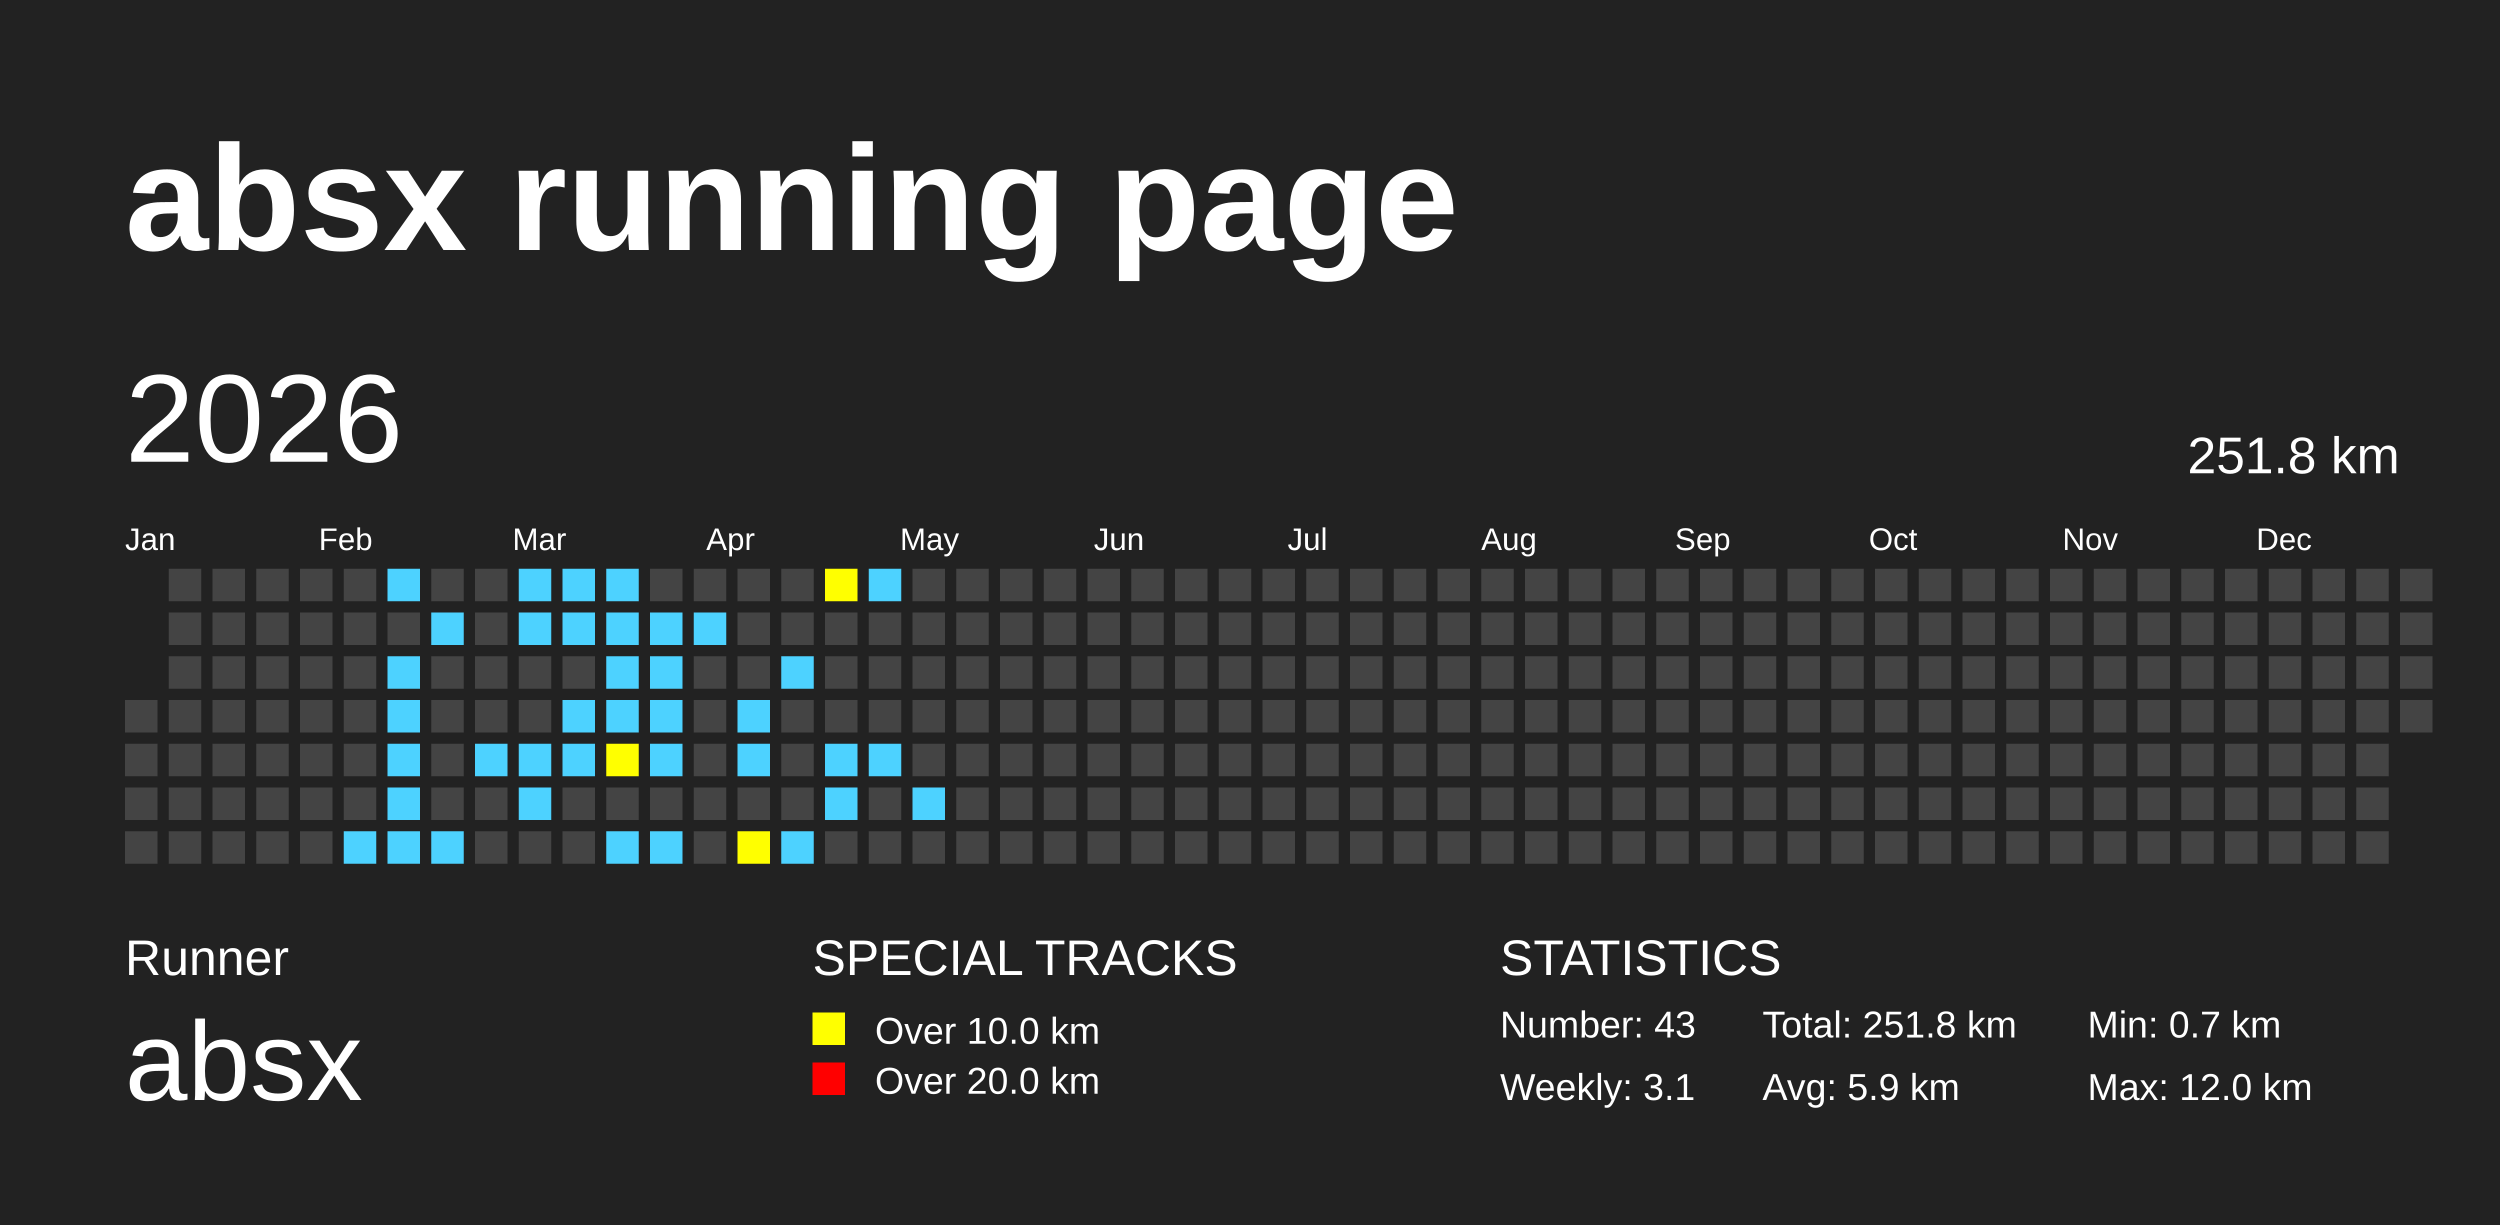
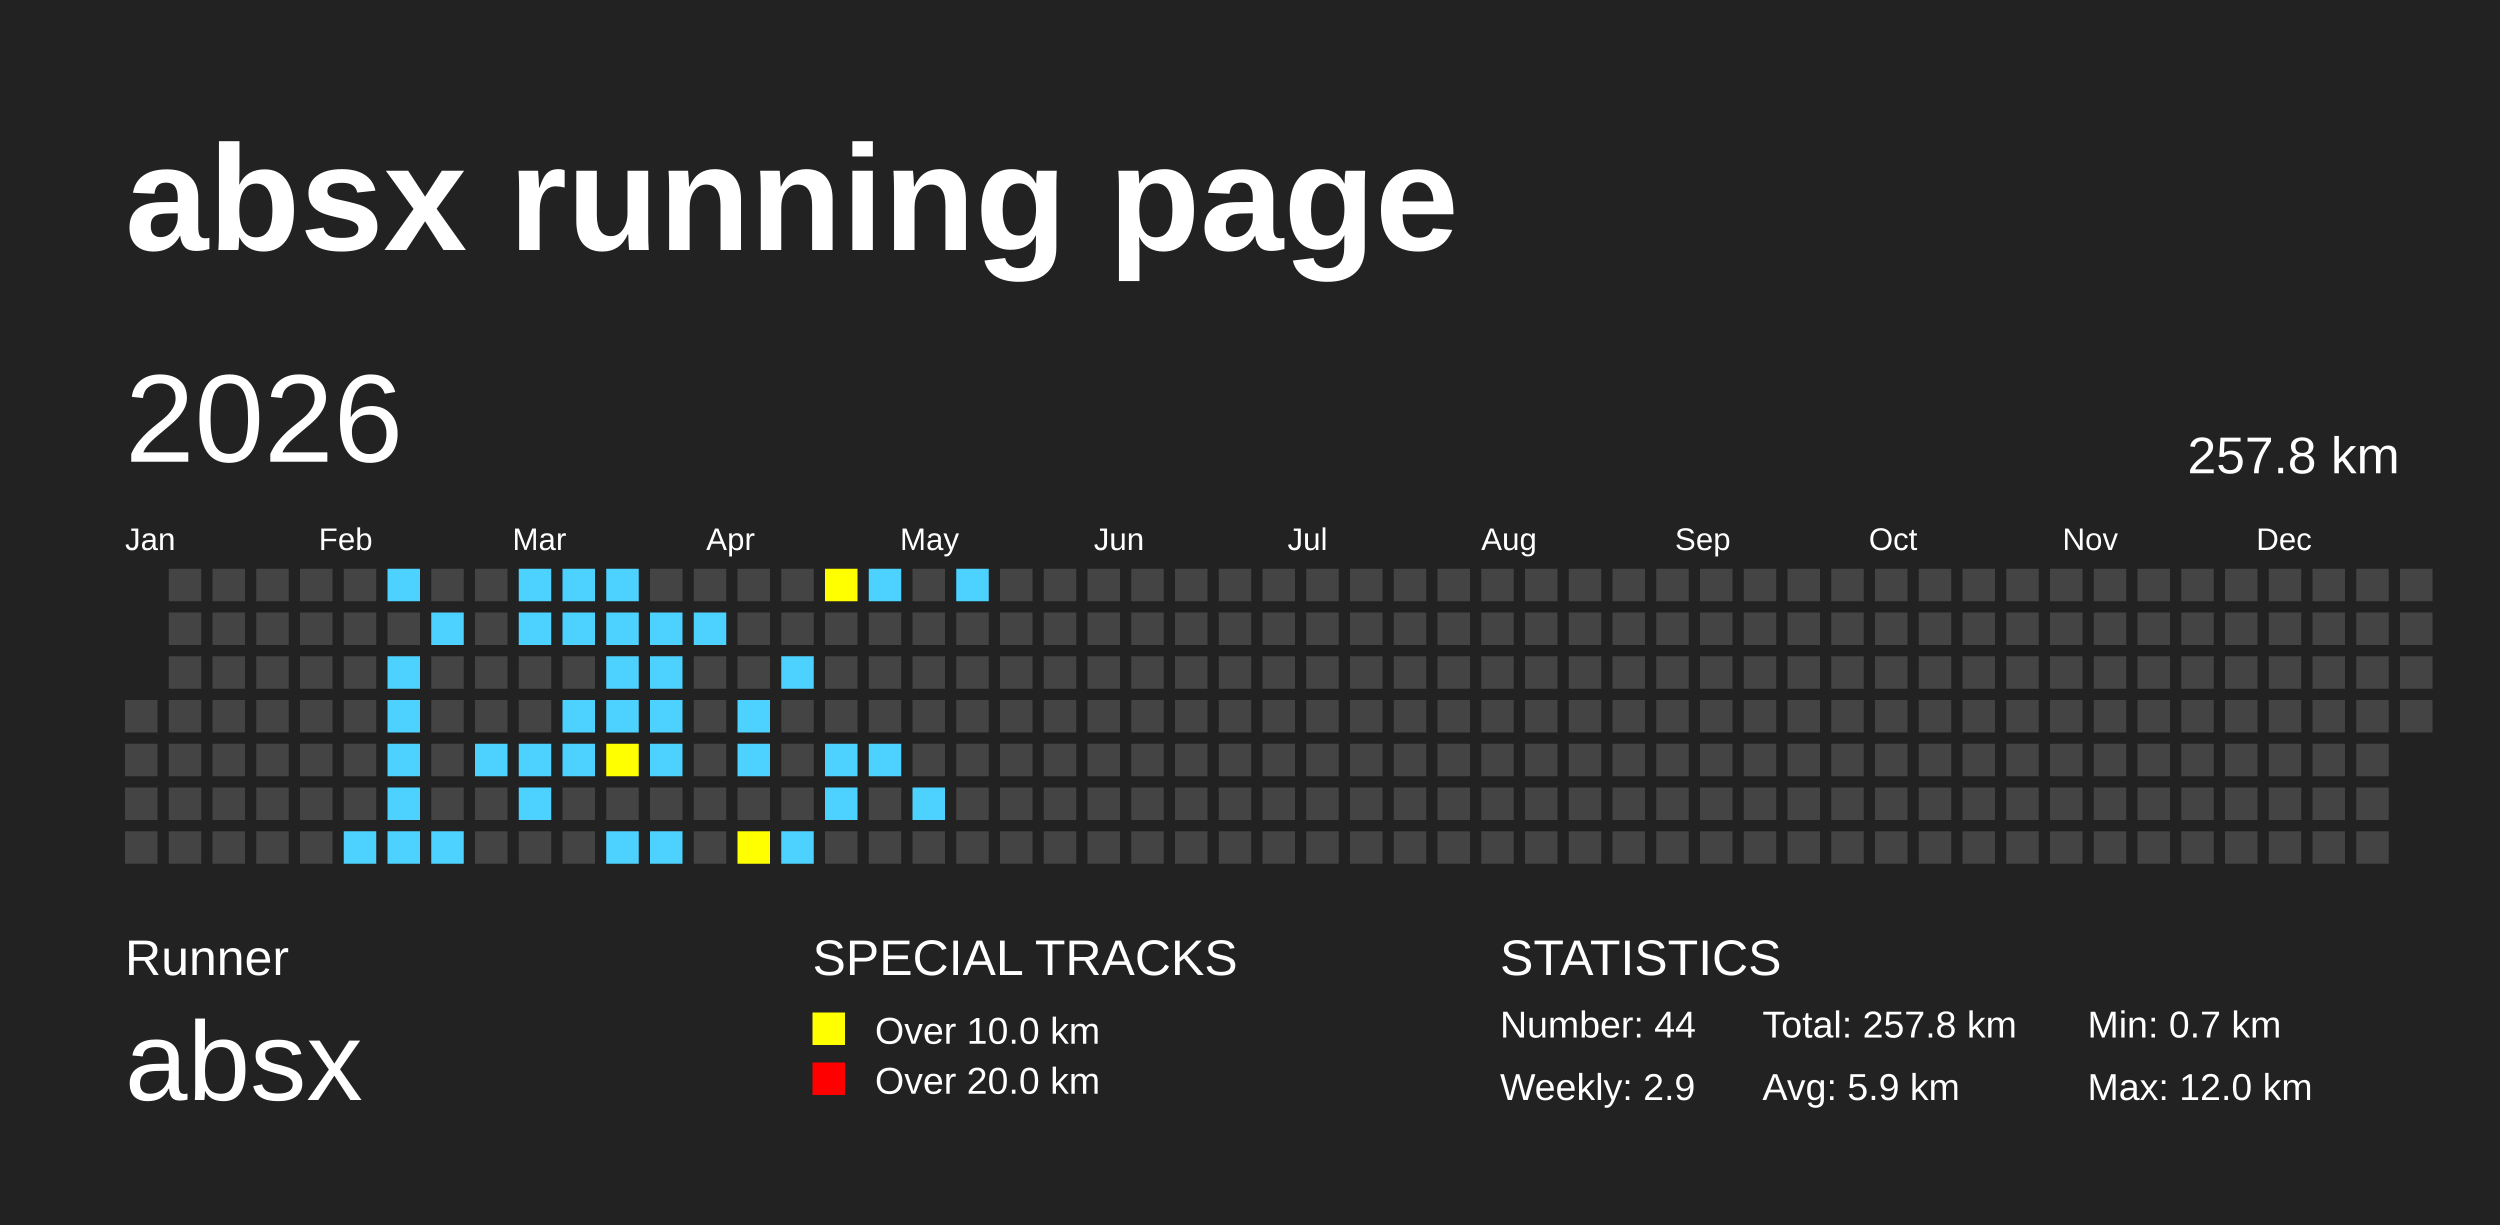
<svg xmlns="http://www.w3.org/2000/svg" baseProfile="full" height="98mm" version="1.1" viewBox="0,0,200,98" width="200mm">
  <defs />
  <rect fill="#222222" height="98" width="200" x="0" y="0" />
  <text fill="#FFFFFF" style="font-size:12px; font-family:Arial; font-weight:bold;" x="10" y="20">absx running page</text>
  <text fill="#FFFFFF" style="font-size:4px; font-family:Arial" x="10" y="78">Runner</text>
  <text fill="#FFFFFF" style="font-size:9px; font-family:Arial" x="10" y="88">absx</text>
  <text fill="#FFFFFF" style="font-size:4px; font-family:Arial" x="65" y="78">SPECIAL TRACKS</text>
  <rect fill="yellow" height="2.6" width="2.6" x="65" y="81" />
  <text fill="#FFFFFF" style="font-size:3px; font-family:Arial" x="70" y="83.5">Over 10.0 km</text>
  <rect fill="red" height="2.6" width="2.6" x="65" y="85" />
  <text fill="#FFFFFF" style="font-size:3px; font-family:Arial" x="70" y="87.5">Over 20.0 km</text>
  <text fill="#FFFFFF" style="font-size:4px; font-family:Arial" x="120" y="78">STATISTICS</text>
-   <text fill="#FFFFFF" style="font-size:3px; font-family:Arial" x="120" y="83">Number: 43</text>
-   <text fill="#FFFFFF" style="font-size:3px; font-family:Arial" x="120" y="88">Weekly: 3.1</text>
-   <text fill="#FFFFFF" style="font-size:3px; font-family:Arial" x="141" y="83">Total: 251.8 km</text>
+   <text fill="#FFFFFF" style="font-size:3px; font-family:Arial" x="120" y="83">Number: 44</text>
+   <text fill="#FFFFFF" style="font-size:3px; font-family:Arial" x="120" y="88">Weekly: 2.9</text>
+   <text fill="#FFFFFF" style="font-size:3px; font-family:Arial" x="141" y="83">Total: 257.8 km</text>
  <text fill="#FFFFFF" style="font-size:3px; font-family:Arial" x="141" y="88">Avg: 5.9 km</text>
  <text fill="#FFFFFF" style="font-size:3px; font-family:Arial" x="167" y="83">Min: 0.7 km</text>
  <text fill="#FFFFFF" style="font-size:3px; font-family:Arial" x="167" y="88">Max: 12.0 km</text>
  <text dominant-baseline="hanging" fill="#FFFFFF" style="font-size:10.0px; font-family:Arial;" x="10" y="30">2026</text>
-   <text dominant-baseline="hanging" fill="#FFFFFF" style="font-size:4.125px; font-family:Arial;" x="175" y="35">251.8 km</text>
+   <text dominant-baseline="hanging" fill="#FFFFFF" style="font-size:4.125px; font-family:Arial;" x="175" y="35">257.8 km</text>
  <text fill="#FFFFFF" style="font-size:2.5px; font-family:Arial" x="10.0" y="44">Jan</text>
  <text fill="#FFFFFF" style="font-size:2.5px; font-family:Arial" x="25.5" y="44">Feb</text>
  <text fill="#FFFFFF" style="font-size:2.5px; font-family:Arial" x="41.0" y="44">Mar</text>
  <text fill="#FFFFFF" style="font-size:2.5px; font-family:Arial" x="56.5" y="44">Apr</text>
  <text fill="#FFFFFF" style="font-size:2.5px; font-family:Arial" x="72.0" y="44">May</text>
  <text fill="#FFFFFF" style="font-size:2.5px; font-family:Arial" x="87.5" y="44">Jun</text>
  <text fill="#FFFFFF" style="font-size:2.5px; font-family:Arial" x="103.0" y="44">Jul</text>
  <text fill="#FFFFFF" style="font-size:2.5px; font-family:Arial" x="118.5" y="44">Aug</text>
  <text fill="#FFFFFF" style="font-size:2.5px; font-family:Arial" x="134.0" y="44">Sep</text>
  <text fill="#FFFFFF" style="font-size:2.5px; font-family:Arial" x="149.5" y="44">Oct</text>
  <text fill="#FFFFFF" style="font-size:2.5px; font-family:Arial" x="165.0" y="44">Nov</text>
  <text fill="#FFFFFF" style="font-size:2.5px; font-family:Arial" x="180.5" y="44">Dec</text>
  <rect fill="#444444" height="2.6" width="2.6" x="10.0" y="56.0" />
  <rect fill="#444444" height="2.6" width="2.6" x="10.0" y="59.5" />
  <rect fill="#444444" height="2.6" width="2.6" x="10.0" y="63.0" />
  <rect fill="#444444" height="2.6" width="2.6" x="10.0" y="66.5" />
  <rect fill="#444444" height="2.6" width="2.6" x="13.5" y="45.5" />
  <rect fill="#444444" height="2.6" width="2.6" x="13.5" y="49.0" />
  <rect fill="#444444" height="2.6" width="2.6" x="13.5" y="52.5" />
  <rect fill="#444444" height="2.6" width="2.6" x="13.5" y="56.0" />
  <rect fill="#444444" height="2.6" width="2.6" x="13.5" y="59.5" />
  <rect fill="#444444" height="2.6" width="2.6" x="13.5" y="63.0" />
  <rect fill="#444444" height="2.6" width="2.6" x="13.5" y="66.5" />
  <rect fill="#444444" height="2.6" width="2.6" x="17.0" y="45.5" />
  <rect fill="#444444" height="2.6" width="2.6" x="17.0" y="49.0" />
  <rect fill="#444444" height="2.6" width="2.6" x="17.0" y="52.5" />
  <rect fill="#444444" height="2.6" width="2.6" x="17.0" y="56.0" />
  <rect fill="#444444" height="2.6" width="2.6" x="17.0" y="59.5" />
  <rect fill="#444444" height="2.6" width="2.6" x="17.0" y="63.0" />
  <rect fill="#444444" height="2.6" width="2.6" x="17.0" y="66.5" />
  <rect fill="#444444" height="2.6" width="2.6" x="20.5" y="45.5" />
  <rect fill="#444444" height="2.6" width="2.6" x="20.5" y="49.0" />
  <rect fill="#444444" height="2.6" width="2.6" x="20.5" y="52.5" />
  <rect fill="#444444" height="2.6" width="2.6" x="20.5" y="56.0" />
  <rect fill="#444444" height="2.6" width="2.6" x="20.5" y="59.5" />
  <rect fill="#444444" height="2.6" width="2.6" x="20.5" y="63.0" />
  <rect fill="#444444" height="2.6" width="2.6" x="20.5" y="66.5" />
  <rect fill="#444444" height="2.6" width="2.6" x="24.0" y="45.5" />
  <rect fill="#444444" height="2.6" width="2.6" x="24.0" y="49.0" />
  <rect fill="#444444" height="2.6" width="2.6" x="24.0" y="52.5" />
  <rect fill="#444444" height="2.6" width="2.6" x="24.0" y="56.0" />
  <rect fill="#444444" height="2.6" width="2.6" x="24.0" y="59.5" />
  <rect fill="#444444" height="2.6" width="2.6" x="24.0" y="63.0" />
  <rect fill="#444444" height="2.6" width="2.6" x="24.0" y="66.5" />
  <rect fill="#444444" height="2.6" width="2.6" x="27.5" y="45.5" />
  <rect fill="#444444" height="2.6" width="2.6" x="27.5" y="49.0" />
  <rect fill="#444444" height="2.6" width="2.6" x="27.5" y="52.5" />
  <rect fill="#444444" height="2.6" width="2.6" x="27.5" y="56.0" />
  <rect fill="#444444" height="2.6" width="2.6" x="27.5" y="59.5" />
  <rect fill="#444444" height="2.6" width="2.6" x="27.5" y="63.0" />
  <rect fill="#4DD2FF" height="2.6" width="2.6" x="27.5" y="66.5" />
  <rect fill="#4DD2FF" height="2.6" width="2.6" x="31.0" y="45.5" />
  <rect fill="#444444" height="2.6" width="2.6" x="31.0" y="49.0" />
  <rect fill="#4DD2FF" height="2.6" width="2.6" x="31.0" y="52.5" />
  <rect fill="#4DD2FF" height="2.6" width="2.6" x="31.0" y="56.0" />
  <rect fill="#4DD2FF" height="2.6" width="2.6" x="31.0" y="59.5" />
  <rect fill="#4DD2FF" height="2.6" width="2.6" x="31.0" y="63.0" />
  <rect fill="#4DD2FF" height="2.6" width="2.6" x="31.0" y="66.5" />
  <rect fill="#444444" height="2.6" width="2.6" x="34.5" y="45.5" />
  <rect fill="#4DD2FF" height="2.6" width="2.6" x="34.5" y="49.0" />
  <rect fill="#444444" height="2.6" width="2.6" x="34.5" y="52.5" />
  <rect fill="#444444" height="2.6" width="2.6" x="34.5" y="56.0" />
  <rect fill="#444444" height="2.6" width="2.6" x="34.5" y="59.5" />
  <rect fill="#444444" height="2.6" width="2.6" x="34.5" y="63.0" />
  <rect fill="#4DD2FF" height="2.6" width="2.6" x="34.5" y="66.5" />
  <rect fill="#444444" height="2.6" width="2.6" x="38.0" y="45.5" />
  <rect fill="#444444" height="2.6" width="2.6" x="38.0" y="49.0" />
  <rect fill="#444444" height="2.6" width="2.6" x="38.0" y="52.5" />
  <rect fill="#444444" height="2.6" width="2.6" x="38.0" y="56.0" />
  <rect fill="#4DD2FF" height="2.6" width="2.6" x="38.0" y="59.5" />
  <rect fill="#444444" height="2.6" width="2.6" x="38.0" y="63.0" />
  <rect fill="#444444" height="2.6" width="2.6" x="38.0" y="66.5" />
  <rect fill="#4DD2FF" height="2.6" width="2.6" x="41.5" y="45.5" />
  <rect fill="#4DD2FF" height="2.6" width="2.6" x="41.5" y="49.0" />
  <rect fill="#444444" height="2.6" width="2.6" x="41.5" y="52.5" />
  <rect fill="#444444" height="2.6" width="2.6" x="41.5" y="56.0" />
  <rect fill="#4DD2FF" height="2.6" width="2.6" x="41.5" y="59.5" />
  <rect fill="#4DD2FF" height="2.6" width="2.6" x="41.5" y="63.0" />
  <rect fill="#444444" height="2.6" width="2.6" x="41.5" y="66.5" />
  <rect fill="#4DD2FF" height="2.6" width="2.6" x="45.0" y="45.5" />
  <rect fill="#4DD2FF" height="2.6" width="2.6" x="45.0" y="49.0" />
  <rect fill="#444444" height="2.6" width="2.6" x="45.0" y="52.5" />
  <rect fill="#4DD2FF" height="2.6" width="2.6" x="45.0" y="56.0" />
  <rect fill="#4DD2FF" height="2.6" width="2.6" x="45.0" y="59.5" />
  <rect fill="#444444" height="2.6" width="2.6" x="45.0" y="63.0" />
  <rect fill="#444444" height="2.6" width="2.6" x="45.0" y="66.5" />
  <rect fill="#4DD2FF" height="2.6" width="2.6" x="48.5" y="45.5" />
  <rect fill="#4DD2FF" height="2.6" width="2.6" x="48.5" y="49.0" />
  <rect fill="#4DD2FF" height="2.6" width="2.6" x="48.5" y="52.5" />
  <rect fill="#4DD2FF" height="2.6" width="2.6" x="48.5" y="56.0" />
  <rect fill="yellow" height="2.6" width="2.6" x="48.5" y="59.5" />
  <rect fill="#444444" height="2.6" width="2.6" x="48.5" y="63.0" />
  <rect fill="#4DD2FF" height="2.6" width="2.6" x="48.5" y="66.5" />
  <rect fill="#444444" height="2.6" width="2.6" x="52.0" y="45.5" />
  <rect fill="#4DD2FF" height="2.6" width="2.6" x="52.0" y="49.0" />
  <rect fill="#4DD2FF" height="2.6" width="2.6" x="52.0" y="52.5" />
  <rect fill="#4DD2FF" height="2.6" width="2.6" x="52.0" y="56.0" />
  <rect fill="#4DD2FF" height="2.6" width="2.6" x="52.0" y="59.5" />
  <rect fill="#444444" height="2.6" width="2.6" x="52.0" y="63.0" />
  <rect fill="#4DD2FF" height="2.6" width="2.6" x="52.0" y="66.5" />
  <rect fill="#444444" height="2.6" width="2.6" x="55.5" y="45.5" />
  <rect fill="#4DD2FF" height="2.6" width="2.6" x="55.5" y="49.0" />
  <rect fill="#444444" height="2.6" width="2.6" x="55.5" y="52.5" />
  <rect fill="#444444" height="2.6" width="2.6" x="55.5" y="56.0" />
  <rect fill="#444444" height="2.6" width="2.6" x="55.5" y="59.5" />
  <rect fill="#444444" height="2.6" width="2.6" x="55.5" y="63.0" />
  <rect fill="#444444" height="2.6" width="2.6" x="55.5" y="66.5" />
  <rect fill="#444444" height="2.6" width="2.6" x="59.0" y="45.5" />
  <rect fill="#444444" height="2.6" width="2.6" x="59.0" y="49.0" />
  <rect fill="#444444" height="2.6" width="2.6" x="59.0" y="52.5" />
  <rect fill="#4DD2FF" height="2.6" width="2.6" x="59.0" y="56.0" />
  <rect fill="#4DD2FF" height="2.6" width="2.6" x="59.0" y="59.5" />
  <rect fill="#444444" height="2.6" width="2.6" x="59.0" y="63.0" />
  <rect fill="yellow" height="2.6" width="2.6" x="59.0" y="66.5" />
  <rect fill="#444444" height="2.6" width="2.6" x="62.5" y="45.5" />
  <rect fill="#444444" height="2.6" width="2.6" x="62.5" y="49.0" />
  <rect fill="#4DD2FF" height="2.6" width="2.6" x="62.5" y="52.5" />
  <rect fill="#444444" height="2.6" width="2.6" x="62.5" y="56.0" />
  <rect fill="#444444" height="2.6" width="2.6" x="62.5" y="59.5" />
  <rect fill="#444444" height="2.6" width="2.6" x="62.5" y="63.0" />
  <rect fill="#4DD2FF" height="2.6" width="2.6" x="62.5" y="66.5" />
  <rect fill="yellow" height="2.6" width="2.6" x="66.0" y="45.5" />
  <rect fill="#444444" height="2.6" width="2.6" x="66.0" y="49.0" />
  <rect fill="#444444" height="2.6" width="2.6" x="66.0" y="52.5" />
  <rect fill="#444444" height="2.6" width="2.6" x="66.0" y="56.0" />
  <rect fill="#4DD2FF" height="2.6" width="2.6" x="66.0" y="59.5" />
  <rect fill="#4DD2FF" height="2.6" width="2.6" x="66.0" y="63.0" />
  <rect fill="#444444" height="2.6" width="2.6" x="66.0" y="66.5" />
  <rect fill="#4DD2FF" height="2.6" width="2.6" x="69.5" y="45.5" />
  <rect fill="#444444" height="2.6" width="2.6" x="69.5" y="49.0" />
  <rect fill="#444444" height="2.6" width="2.6" x="69.5" y="52.5" />
  <rect fill="#444444" height="2.6" width="2.6" x="69.5" y="56.0" />
  <rect fill="#4DD2FF" height="2.6" width="2.6" x="69.5" y="59.5" />
  <rect fill="#444444" height="2.6" width="2.6" x="69.5" y="63.0" />
  <rect fill="#444444" height="2.6" width="2.6" x="69.5" y="66.5" />
  <rect fill="#444444" height="2.6" width="2.6" x="73.0" y="45.5" />
  <rect fill="#444444" height="2.6" width="2.6" x="73.0" y="49.0" />
  <rect fill="#444444" height="2.6" width="2.6" x="73.0" y="52.5" />
  <rect fill="#444444" height="2.6" width="2.6" x="73.0" y="56.0" />
  <rect fill="#444444" height="2.6" width="2.6" x="73.0" y="59.5" />
  <rect fill="#4DD2FF" height="2.6" width="2.6" x="73.0" y="63.0" />
  <rect fill="#444444" height="2.6" width="2.6" x="73.0" y="66.5" />
-   <rect fill="#444444" height="2.6" width="2.6" x="76.5" y="45.5" />
+   <rect fill="#4DD2FF" height="2.6" width="2.6" x="76.5" y="45.5" />
  <rect fill="#444444" height="2.6" width="2.6" x="76.5" y="49.0" />
  <rect fill="#444444" height="2.6" width="2.6" x="76.5" y="52.5" />
  <rect fill="#444444" height="2.6" width="2.6" x="76.5" y="56.0" />
  <rect fill="#444444" height="2.6" width="2.6" x="76.5" y="59.5" />
  <rect fill="#444444" height="2.6" width="2.6" x="76.5" y="63.0" />
  <rect fill="#444444" height="2.6" width="2.6" x="76.5" y="66.5" />
  <rect fill="#444444" height="2.6" width="2.6" x="80.0" y="45.5" />
  <rect fill="#444444" height="2.6" width="2.6" x="80.0" y="49.0" />
  <rect fill="#444444" height="2.6" width="2.6" x="80.0" y="52.5" />
  <rect fill="#444444" height="2.6" width="2.6" x="80.0" y="56.0" />
  <rect fill="#444444" height="2.6" width="2.6" x="80.0" y="59.5" />
  <rect fill="#444444" height="2.6" width="2.6" x="80.0" y="63.0" />
  <rect fill="#444444" height="2.6" width="2.6" x="80.0" y="66.5" />
  <rect fill="#444444" height="2.6" width="2.6" x="83.5" y="45.5" />
  <rect fill="#444444" height="2.6" width="2.6" x="83.5" y="49.0" />
  <rect fill="#444444" height="2.6" width="2.6" x="83.5" y="52.5" />
  <rect fill="#444444" height="2.6" width="2.6" x="83.5" y="56.0" />
  <rect fill="#444444" height="2.6" width="2.6" x="83.5" y="59.5" />
  <rect fill="#444444" height="2.6" width="2.6" x="83.5" y="63.0" />
  <rect fill="#444444" height="2.6" width="2.6" x="83.5" y="66.5" />
  <rect fill="#444444" height="2.6" width="2.6" x="87.0" y="45.5" />
  <rect fill="#444444" height="2.6" width="2.6" x="87.0" y="49.0" />
  <rect fill="#444444" height="2.6" width="2.6" x="87.0" y="52.5" />
  <rect fill="#444444" height="2.6" width="2.6" x="87.0" y="56.0" />
  <rect fill="#444444" height="2.6" width="2.6" x="87.0" y="59.5" />
  <rect fill="#444444" height="2.6" width="2.6" x="87.0" y="63.0" />
  <rect fill="#444444" height="2.6" width="2.6" x="87.0" y="66.5" />
  <rect fill="#444444" height="2.6" width="2.6" x="90.5" y="45.5" />
  <rect fill="#444444" height="2.6" width="2.6" x="90.5" y="49.0" />
  <rect fill="#444444" height="2.6" width="2.6" x="90.5" y="52.5" />
  <rect fill="#444444" height="2.6" width="2.6" x="90.5" y="56.0" />
  <rect fill="#444444" height="2.6" width="2.6" x="90.5" y="59.5" />
  <rect fill="#444444" height="2.6" width="2.6" x="90.5" y="63.0" />
  <rect fill="#444444" height="2.6" width="2.6" x="90.5" y="66.5" />
  <rect fill="#444444" height="2.6" width="2.6" x="94.0" y="45.5" />
  <rect fill="#444444" height="2.6" width="2.6" x="94.0" y="49.0" />
  <rect fill="#444444" height="2.6" width="2.6" x="94.0" y="52.5" />
  <rect fill="#444444" height="2.6" width="2.6" x="94.0" y="56.0" />
  <rect fill="#444444" height="2.6" width="2.6" x="94.0" y="59.5" />
  <rect fill="#444444" height="2.6" width="2.6" x="94.0" y="63.0" />
  <rect fill="#444444" height="2.6" width="2.6" x="94.0" y="66.5" />
  <rect fill="#444444" height="2.6" width="2.6" x="97.5" y="45.5" />
  <rect fill="#444444" height="2.6" width="2.6" x="97.5" y="49.0" />
  <rect fill="#444444" height="2.6" width="2.6" x="97.5" y="52.5" />
  <rect fill="#444444" height="2.6" width="2.6" x="97.5" y="56.0" />
  <rect fill="#444444" height="2.6" width="2.6" x="97.5" y="59.5" />
  <rect fill="#444444" height="2.6" width="2.6" x="97.5" y="63.0" />
  <rect fill="#444444" height="2.6" width="2.6" x="97.5" y="66.5" />
  <rect fill="#444444" height="2.6" width="2.6" x="101.0" y="45.5" />
  <rect fill="#444444" height="2.6" width="2.6" x="101.0" y="49.0" />
  <rect fill="#444444" height="2.6" width="2.6" x="101.0" y="52.5" />
  <rect fill="#444444" height="2.6" width="2.6" x="101.0" y="56.0" />
  <rect fill="#444444" height="2.6" width="2.6" x="101.0" y="59.5" />
  <rect fill="#444444" height="2.6" width="2.6" x="101.0" y="63.0" />
  <rect fill="#444444" height="2.6" width="2.6" x="101.0" y="66.5" />
  <rect fill="#444444" height="2.6" width="2.6" x="104.5" y="45.5" />
  <rect fill="#444444" height="2.6" width="2.6" x="104.5" y="49.0" />
  <rect fill="#444444" height="2.6" width="2.6" x="104.5" y="52.5" />
  <rect fill="#444444" height="2.6" width="2.6" x="104.5" y="56.0" />
  <rect fill="#444444" height="2.6" width="2.6" x="104.5" y="59.5" />
  <rect fill="#444444" height="2.6" width="2.6" x="104.5" y="63.0" />
  <rect fill="#444444" height="2.6" width="2.6" x="104.5" y="66.5" />
  <rect fill="#444444" height="2.6" width="2.6" x="108.0" y="45.5" />
  <rect fill="#444444" height="2.6" width="2.6" x="108.0" y="49.0" />
  <rect fill="#444444" height="2.6" width="2.6" x="108.0" y="52.5" />
  <rect fill="#444444" height="2.6" width="2.6" x="108.0" y="56.0" />
  <rect fill="#444444" height="2.6" width="2.6" x="108.0" y="59.5" />
  <rect fill="#444444" height="2.6" width="2.6" x="108.0" y="63.0" />
  <rect fill="#444444" height="2.6" width="2.6" x="108.0" y="66.5" />
  <rect fill="#444444" height="2.6" width="2.6" x="111.5" y="45.5" />
  <rect fill="#444444" height="2.6" width="2.6" x="111.5" y="49.0" />
  <rect fill="#444444" height="2.6" width="2.6" x="111.5" y="52.5" />
  <rect fill="#444444" height="2.6" width="2.6" x="111.5" y="56.0" />
  <rect fill="#444444" height="2.6" width="2.6" x="111.5" y="59.5" />
  <rect fill="#444444" height="2.6" width="2.6" x="111.5" y="63.0" />
  <rect fill="#444444" height="2.6" width="2.6" x="111.5" y="66.5" />
  <rect fill="#444444" height="2.6" width="2.6" x="115.0" y="45.5" />
  <rect fill="#444444" height="2.6" width="2.6" x="115.0" y="49.0" />
  <rect fill="#444444" height="2.6" width="2.6" x="115.0" y="52.5" />
  <rect fill="#444444" height="2.6" width="2.6" x="115.0" y="56.0" />
  <rect fill="#444444" height="2.6" width="2.6" x="115.0" y="59.5" />
  <rect fill="#444444" height="2.6" width="2.6" x="115.0" y="63.0" />
  <rect fill="#444444" height="2.6" width="2.6" x="115.0" y="66.5" />
  <rect fill="#444444" height="2.6" width="2.6" x="118.5" y="45.5" />
  <rect fill="#444444" height="2.6" width="2.6" x="118.5" y="49.0" />
  <rect fill="#444444" height="2.6" width="2.6" x="118.5" y="52.5" />
  <rect fill="#444444" height="2.6" width="2.6" x="118.5" y="56.0" />
  <rect fill="#444444" height="2.6" width="2.6" x="118.5" y="59.5" />
  <rect fill="#444444" height="2.6" width="2.6" x="118.5" y="63.0" />
  <rect fill="#444444" height="2.6" width="2.6" x="118.5" y="66.5" />
  <rect fill="#444444" height="2.6" width="2.6" x="122.0" y="45.5" />
  <rect fill="#444444" height="2.6" width="2.6" x="122.0" y="49.0" />
  <rect fill="#444444" height="2.6" width="2.6" x="122.0" y="52.5" />
  <rect fill="#444444" height="2.6" width="2.6" x="122.0" y="56.0" />
  <rect fill="#444444" height="2.6" width="2.6" x="122.0" y="59.5" />
  <rect fill="#444444" height="2.6" width="2.6" x="122.0" y="63.0" />
  <rect fill="#444444" height="2.6" width="2.6" x="122.0" y="66.5" />
  <rect fill="#444444" height="2.6" width="2.6" x="125.5" y="45.5" />
  <rect fill="#444444" height="2.6" width="2.6" x="125.5" y="49.0" />
  <rect fill="#444444" height="2.6" width="2.6" x="125.5" y="52.5" />
  <rect fill="#444444" height="2.6" width="2.6" x="125.5" y="56.0" />
  <rect fill="#444444" height="2.6" width="2.6" x="125.5" y="59.5" />
  <rect fill="#444444" height="2.6" width="2.6" x="125.5" y="63.0" />
  <rect fill="#444444" height="2.6" width="2.6" x="125.5" y="66.5" />
  <rect fill="#444444" height="2.6" width="2.6" x="129.0" y="45.5" />
  <rect fill="#444444" height="2.6" width="2.6" x="129.0" y="49.0" />
  <rect fill="#444444" height="2.6" width="2.6" x="129.0" y="52.5" />
  <rect fill="#444444" height="2.6" width="2.6" x="129.0" y="56.0" />
  <rect fill="#444444" height="2.6" width="2.6" x="129.0" y="59.5" />
  <rect fill="#444444" height="2.6" width="2.6" x="129.0" y="63.0" />
  <rect fill="#444444" height="2.6" width="2.6" x="129.0" y="66.5" />
  <rect fill="#444444" height="2.6" width="2.6" x="132.5" y="45.5" />
  <rect fill="#444444" height="2.6" width="2.6" x="132.5" y="49.0" />
  <rect fill="#444444" height="2.6" width="2.6" x="132.5" y="52.5" />
  <rect fill="#444444" height="2.6" width="2.6" x="132.5" y="56.0" />
  <rect fill="#444444" height="2.6" width="2.6" x="132.5" y="59.5" />
  <rect fill="#444444" height="2.6" width="2.6" x="132.5" y="63.0" />
  <rect fill="#444444" height="2.6" width="2.6" x="132.5" y="66.5" />
  <rect fill="#444444" height="2.6" width="2.6" x="136.0" y="45.5" />
  <rect fill="#444444" height="2.6" width="2.6" x="136.0" y="49.0" />
  <rect fill="#444444" height="2.6" width="2.6" x="136.0" y="52.5" />
  <rect fill="#444444" height="2.6" width="2.6" x="136.0" y="56.0" />
  <rect fill="#444444" height="2.6" width="2.6" x="136.0" y="59.5" />
  <rect fill="#444444" height="2.6" width="2.6" x="136.0" y="63.0" />
  <rect fill="#444444" height="2.6" width="2.6" x="136.0" y="66.5" />
  <rect fill="#444444" height="2.6" width="2.6" x="139.5" y="45.5" />
  <rect fill="#444444" height="2.6" width="2.6" x="139.5" y="49.0" />
  <rect fill="#444444" height="2.6" width="2.6" x="139.5" y="52.5" />
  <rect fill="#444444" height="2.6" width="2.6" x="139.5" y="56.0" />
  <rect fill="#444444" height="2.6" width="2.6" x="139.5" y="59.5" />
  <rect fill="#444444" height="2.6" width="2.6" x="139.5" y="63.0" />
  <rect fill="#444444" height="2.6" width="2.6" x="139.5" y="66.5" />
  <rect fill="#444444" height="2.6" width="2.6" x="143.0" y="45.5" />
  <rect fill="#444444" height="2.6" width="2.6" x="143.0" y="49.0" />
  <rect fill="#444444" height="2.6" width="2.6" x="143.0" y="52.5" />
  <rect fill="#444444" height="2.6" width="2.6" x="143.0" y="56.0" />
  <rect fill="#444444" height="2.6" width="2.6" x="143.0" y="59.5" />
  <rect fill="#444444" height="2.6" width="2.6" x="143.0" y="63.0" />
  <rect fill="#444444" height="2.6" width="2.6" x="143.0" y="66.5" />
  <rect fill="#444444" height="2.6" width="2.6" x="146.5" y="45.5" />
  <rect fill="#444444" height="2.6" width="2.6" x="146.5" y="49.0" />
  <rect fill="#444444" height="2.6" width="2.6" x="146.5" y="52.5" />
  <rect fill="#444444" height="2.6" width="2.6" x="146.5" y="56.0" />
  <rect fill="#444444" height="2.6" width="2.6" x="146.5" y="59.5" />
  <rect fill="#444444" height="2.6" width="2.6" x="146.5" y="63.0" />
  <rect fill="#444444" height="2.6" width="2.6" x="146.5" y="66.5" />
  <rect fill="#444444" height="2.6" width="2.6" x="150.0" y="45.5" />
  <rect fill="#444444" height="2.6" width="2.6" x="150.0" y="49.0" />
  <rect fill="#444444" height="2.6" width="2.6" x="150.0" y="52.5" />
  <rect fill="#444444" height="2.6" width="2.6" x="150.0" y="56.0" />
  <rect fill="#444444" height="2.6" width="2.6" x="150.0" y="59.5" />
  <rect fill="#444444" height="2.6" width="2.6" x="150.0" y="63.0" />
  <rect fill="#444444" height="2.6" width="2.6" x="150.0" y="66.5" />
  <rect fill="#444444" height="2.6" width="2.6" x="153.5" y="45.5" />
  <rect fill="#444444" height="2.6" width="2.6" x="153.5" y="49.0" />
  <rect fill="#444444" height="2.6" width="2.6" x="153.5" y="52.5" />
  <rect fill="#444444" height="2.6" width="2.6" x="153.5" y="56.0" />
  <rect fill="#444444" height="2.6" width="2.6" x="153.5" y="59.5" />
  <rect fill="#444444" height="2.6" width="2.6" x="153.5" y="63.0" />
  <rect fill="#444444" height="2.6" width="2.6" x="153.5" y="66.5" />
  <rect fill="#444444" height="2.6" width="2.6" x="157.0" y="45.5" />
  <rect fill="#444444" height="2.6" width="2.6" x="157.0" y="49.0" />
  <rect fill="#444444" height="2.6" width="2.6" x="157.0" y="52.5" />
  <rect fill="#444444" height="2.6" width="2.6" x="157.0" y="56.0" />
  <rect fill="#444444" height="2.6" width="2.6" x="157.0" y="59.5" />
  <rect fill="#444444" height="2.6" width="2.6" x="157.0" y="63.0" />
  <rect fill="#444444" height="2.6" width="2.6" x="157.0" y="66.5" />
  <rect fill="#444444" height="2.6" width="2.6" x="160.5" y="45.5" />
  <rect fill="#444444" height="2.6" width="2.6" x="160.5" y="49.0" />
  <rect fill="#444444" height="2.6" width="2.6" x="160.5" y="52.5" />
  <rect fill="#444444" height="2.6" width="2.6" x="160.5" y="56.0" />
  <rect fill="#444444" height="2.6" width="2.6" x="160.5" y="59.5" />
  <rect fill="#444444" height="2.6" width="2.6" x="160.5" y="63.0" />
  <rect fill="#444444" height="2.6" width="2.6" x="160.5" y="66.5" />
  <rect fill="#444444" height="2.6" width="2.6" x="164.0" y="45.5" />
  <rect fill="#444444" height="2.6" width="2.6" x="164.0" y="49.0" />
  <rect fill="#444444" height="2.6" width="2.6" x="164.0" y="52.5" />
  <rect fill="#444444" height="2.6" width="2.6" x="164.0" y="56.0" />
  <rect fill="#444444" height="2.6" width="2.6" x="164.0" y="59.5" />
  <rect fill="#444444" height="2.6" width="2.6" x="164.0" y="63.0" />
  <rect fill="#444444" height="2.6" width="2.6" x="164.0" y="66.5" />
  <rect fill="#444444" height="2.6" width="2.6" x="167.5" y="45.5" />
  <rect fill="#444444" height="2.6" width="2.6" x="167.5" y="49.0" />
  <rect fill="#444444" height="2.6" width="2.6" x="167.5" y="52.5" />
  <rect fill="#444444" height="2.6" width="2.6" x="167.5" y="56.0" />
  <rect fill="#444444" height="2.6" width="2.6" x="167.5" y="59.5" />
  <rect fill="#444444" height="2.6" width="2.6" x="167.5" y="63.0" />
  <rect fill="#444444" height="2.6" width="2.6" x="167.5" y="66.5" />
  <rect fill="#444444" height="2.6" width="2.6" x="171.0" y="45.5" />
  <rect fill="#444444" height="2.6" width="2.6" x="171.0" y="49.0" />
  <rect fill="#444444" height="2.6" width="2.6" x="171.0" y="52.5" />
  <rect fill="#444444" height="2.6" width="2.6" x="171.0" y="56.0" />
  <rect fill="#444444" height="2.6" width="2.6" x="171.0" y="59.5" />
  <rect fill="#444444" height="2.6" width="2.6" x="171.0" y="63.0" />
  <rect fill="#444444" height="2.6" width="2.6" x="171.0" y="66.5" />
  <rect fill="#444444" height="2.6" width="2.6" x="174.5" y="45.5" />
  <rect fill="#444444" height="2.6" width="2.6" x="174.5" y="49.0" />
  <rect fill="#444444" height="2.6" width="2.6" x="174.5" y="52.5" />
  <rect fill="#444444" height="2.6" width="2.6" x="174.5" y="56.0" />
  <rect fill="#444444" height="2.6" width="2.6" x="174.5" y="59.5" />
  <rect fill="#444444" height="2.6" width="2.6" x="174.5" y="63.0" />
  <rect fill="#444444" height="2.6" width="2.6" x="174.5" y="66.5" />
  <rect fill="#444444" height="2.6" width="2.6" x="178.0" y="45.5" />
  <rect fill="#444444" height="2.6" width="2.6" x="178.0" y="49.0" />
  <rect fill="#444444" height="2.6" width="2.6" x="178.0" y="52.5" />
  <rect fill="#444444" height="2.6" width="2.6" x="178.0" y="56.0" />
  <rect fill="#444444" height="2.6" width="2.6" x="178.0" y="59.5" />
  <rect fill="#444444" height="2.6" width="2.6" x="178.0" y="63.0" />
  <rect fill="#444444" height="2.6" width="2.6" x="178.0" y="66.5" />
  <rect fill="#444444" height="2.6" width="2.6" x="181.5" y="45.5" />
  <rect fill="#444444" height="2.6" width="2.6" x="181.5" y="49.0" />
  <rect fill="#444444" height="2.6" width="2.6" x="181.5" y="52.5" />
  <rect fill="#444444" height="2.6" width="2.6" x="181.5" y="56.0" />
  <rect fill="#444444" height="2.6" width="2.6" x="181.5" y="59.5" />
  <rect fill="#444444" height="2.6" width="2.6" x="181.5" y="63.0" />
  <rect fill="#444444" height="2.6" width="2.6" x="181.5" y="66.5" />
  <rect fill="#444444" height="2.6" width="2.6" x="185.0" y="45.5" />
  <rect fill="#444444" height="2.6" width="2.6" x="185.0" y="49.0" />
  <rect fill="#444444" height="2.6" width="2.6" x="185.0" y="52.5" />
  <rect fill="#444444" height="2.6" width="2.6" x="185.0" y="56.0" />
  <rect fill="#444444" height="2.6" width="2.6" x="185.0" y="59.5" />
  <rect fill="#444444" height="2.6" width="2.6" x="185.0" y="63.0" />
  <rect fill="#444444" height="2.6" width="2.6" x="185.0" y="66.5" />
  <rect fill="#444444" height="2.6" width="2.6" x="188.5" y="45.5" />
  <rect fill="#444444" height="2.6" width="2.6" x="188.5" y="49.0" />
  <rect fill="#444444" height="2.6" width="2.6" x="188.5" y="52.5" />
  <rect fill="#444444" height="2.6" width="2.6" x="188.5" y="56.0" />
  <rect fill="#444444" height="2.6" width="2.6" x="188.5" y="59.5" />
  <rect fill="#444444" height="2.6" width="2.6" x="188.5" y="63.0" />
  <rect fill="#444444" height="2.6" width="2.6" x="188.5" y="66.5" />
  <rect fill="#444444" height="2.6" width="2.6" x="192.0" y="45.5" />
  <rect fill="#444444" height="2.6" width="2.6" x="192.0" y="49.0" />
  <rect fill="#444444" height="2.6" width="2.6" x="192.0" y="52.5" />
  <rect fill="#444444" height="2.6" width="2.6" x="192.0" y="56.0" />
</svg>
